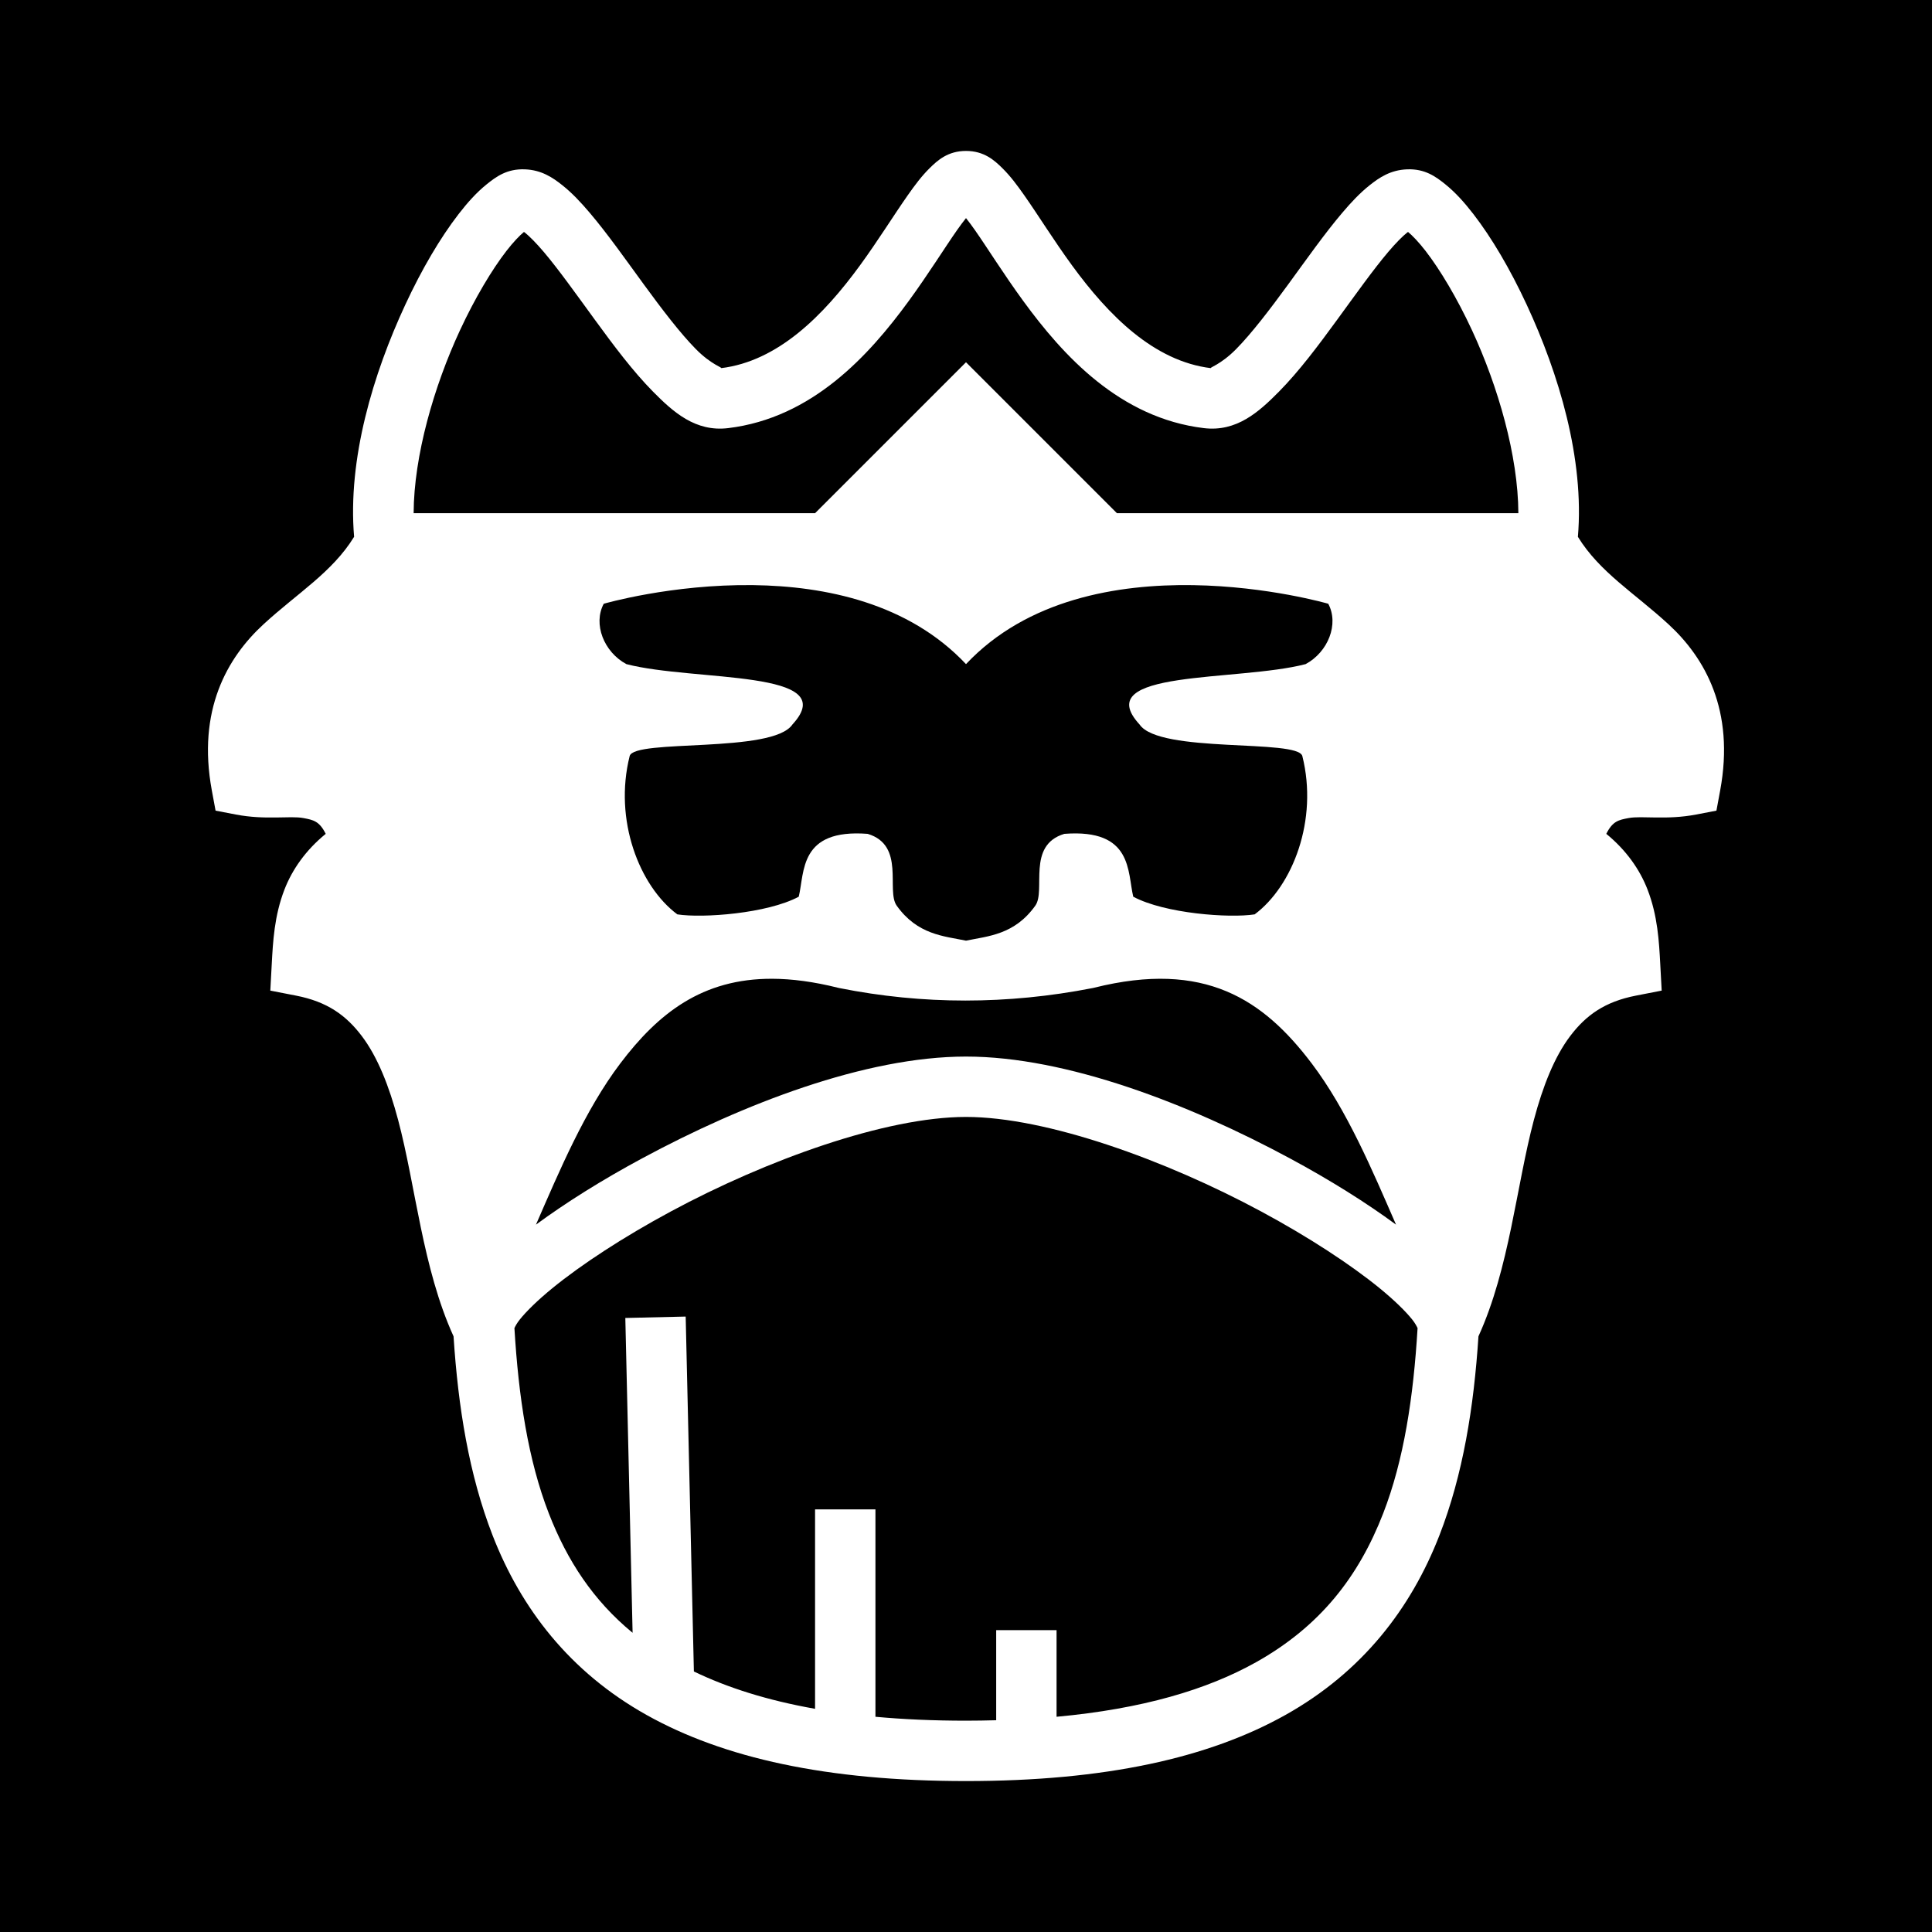
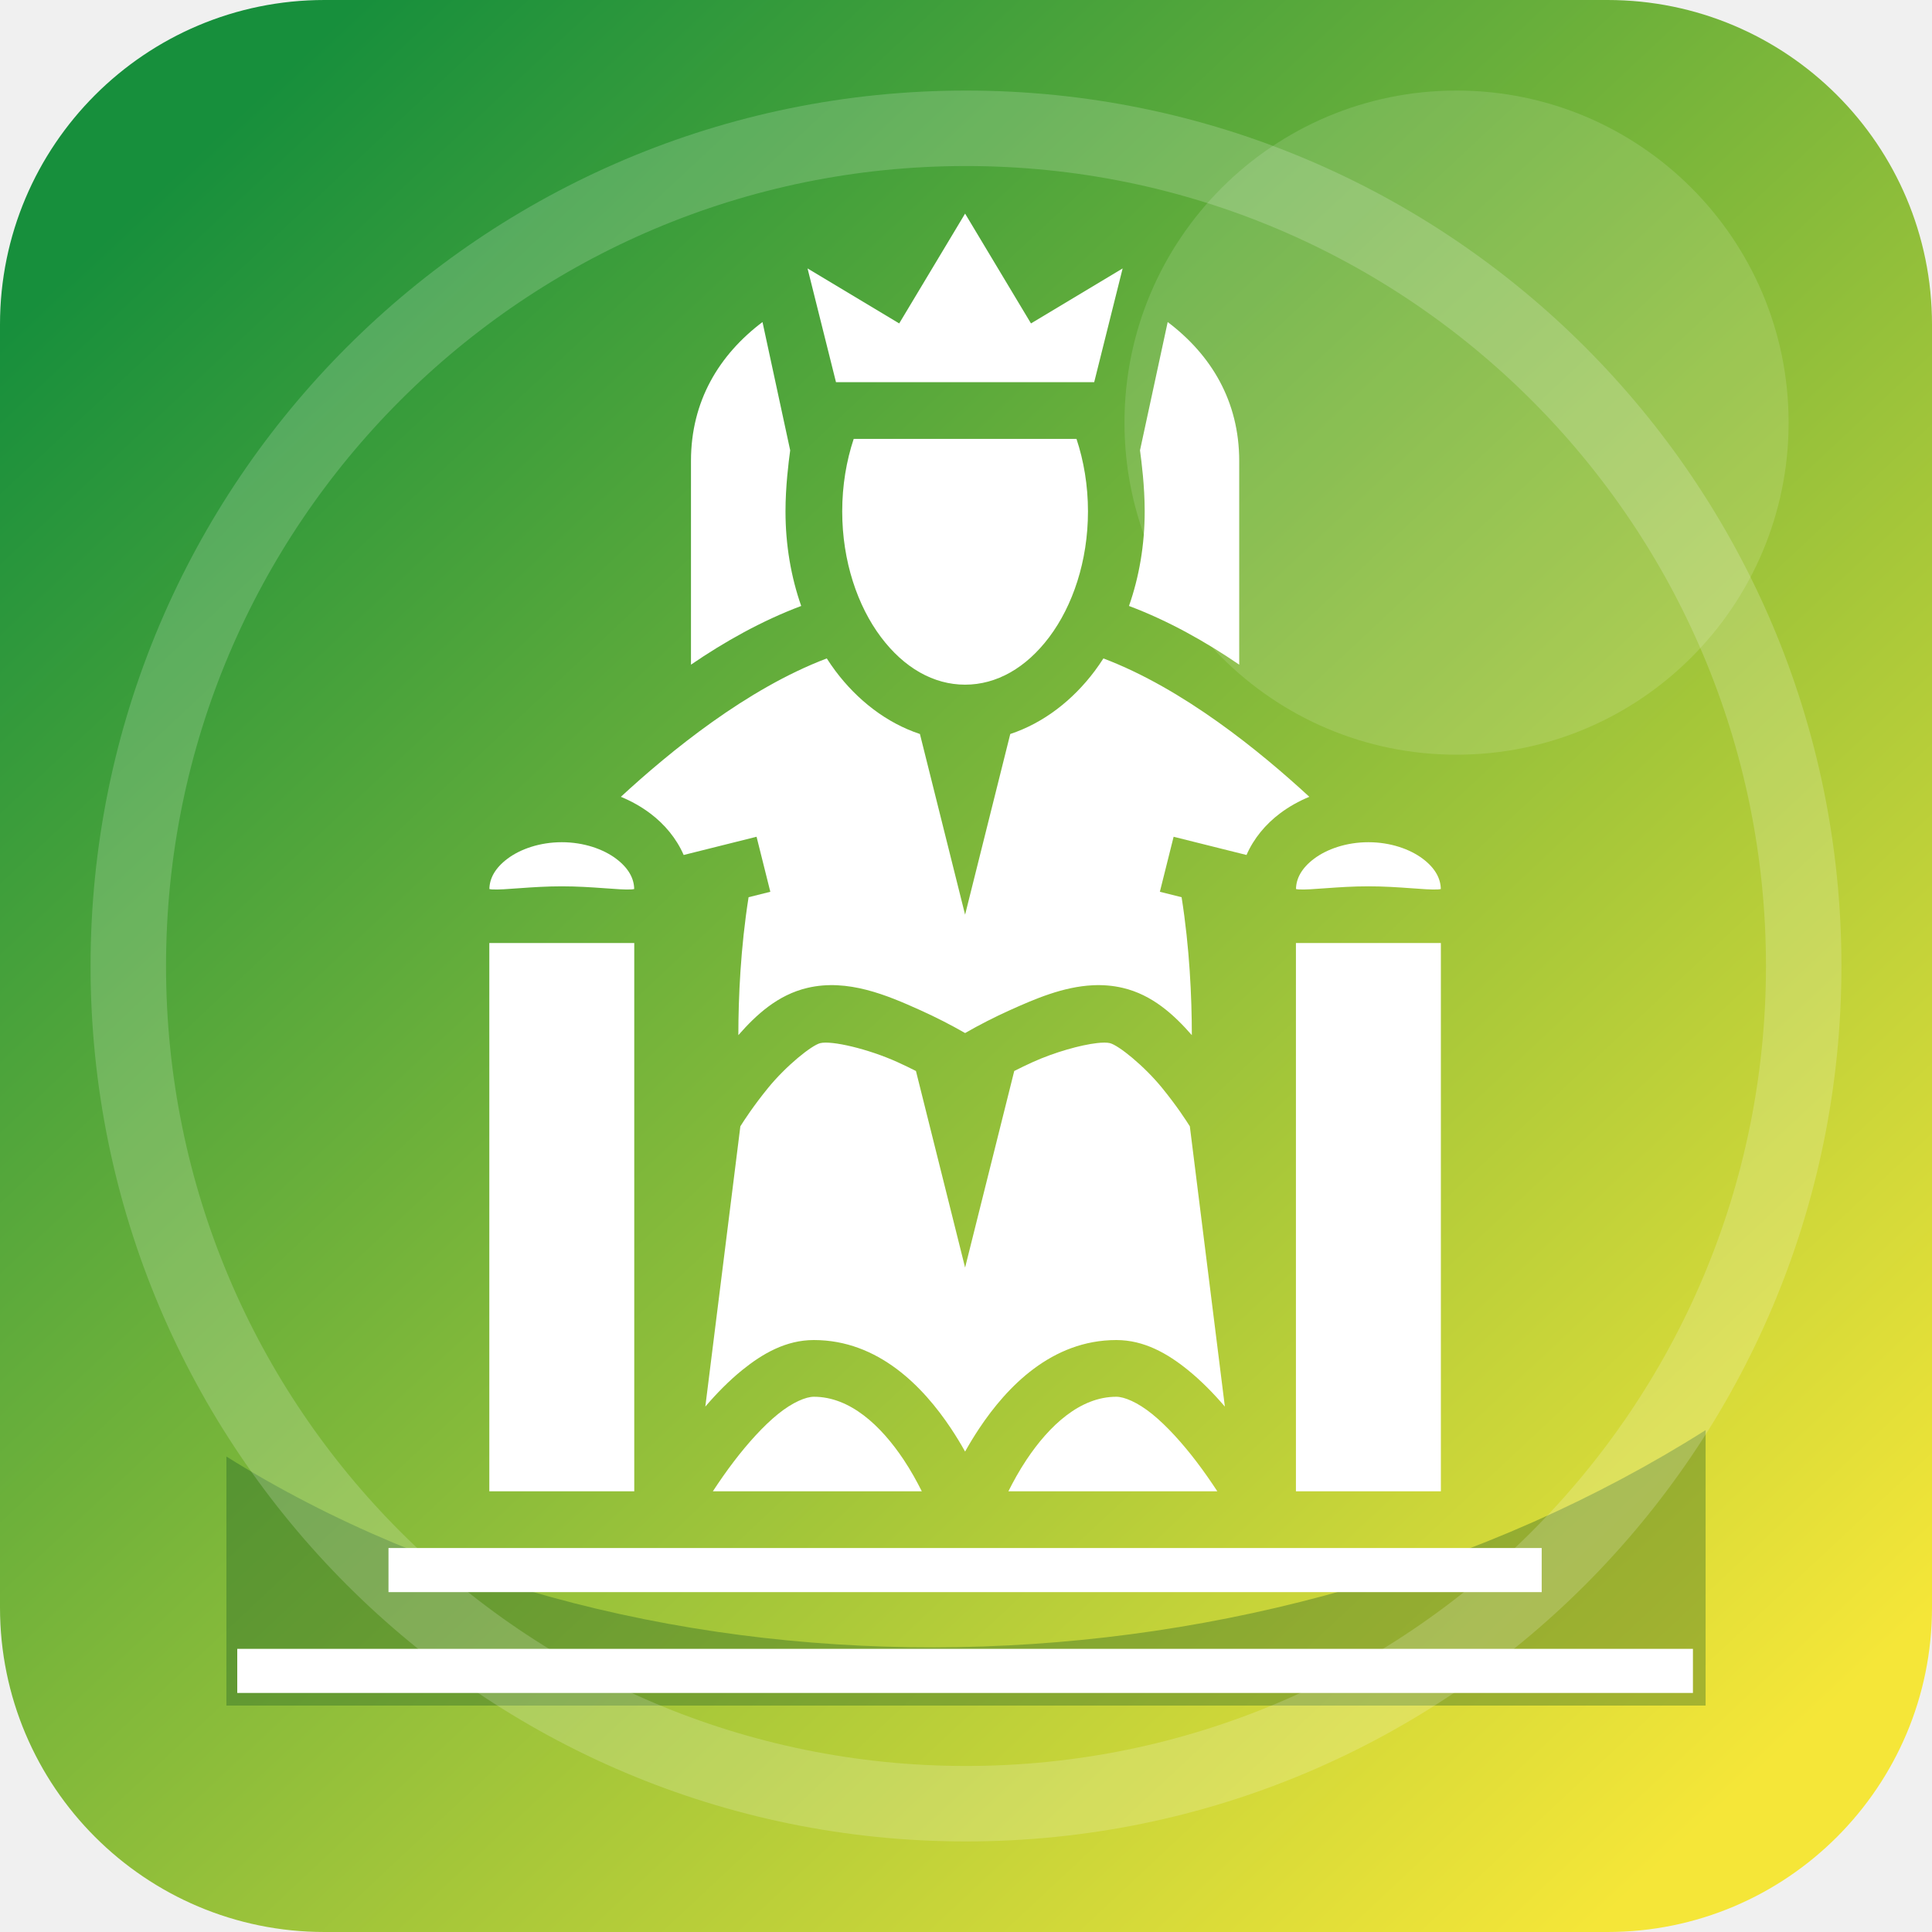
<svg xmlns="http://www.w3.org/2000/svg" viewBox="0 0 512 512">
-   <path d="M0 0h512v512H0z" />
-   <path fill="#fff" d="M256 40c-4.816 0-7.552 2.503-9.672 4.602-2.12 2.098-3.886 4.472-5.77 7.156-3.766 5.368-7.85 11.992-12.667 18.59-9.633 13.196-21.667 25.393-36.848 27.222.707-.085-2.46-.835-6.6-5.025s-9-10.562-13.82-17.164c-4.82-6.602-9.619-13.429-14.33-18.98-2.356-2.776-4.669-5.244-7.254-7.303-2.585-2.06-5.536-4.047-9.914-4.221-4.746-.189-7.625 1.922-10.223 4.025-2.597 2.104-4.965 4.722-7.377 7.844-4.823 6.243-9.719 14.527-14.138 24.047-8.467 18.237-15.3 40.793-13.545 61.465-5.777 9.401-14.982 14.881-24.012 23.185-9.653 8.878-17.617 22.794-13.697 44.01l.994 5.373 5.365 1.031c7.942 1.524 14.352.26 17.942.942 2.6.494 4.197.795 5.884 4.181-5.31 4.328-8.89 9.487-10.931 14.756-2.701 6.975-3.05 13.8-3.375 19.834l-.375 6.95 6.832 1.332c8.246 1.608 13.233 5.192 17.414 10.714 4.18 5.523 7.239 13.261 9.627 22.247 4.664 17.548 6.458 39.27 14.685 57.33 1.222 18.772 4.078 36.63 10.35 52.757 7.529 19.36 20.43 36.175 40.797 47.58C191.709 465.886 219.112 472 256 472c36.889 0 64.291-6.114 84.658-17.52 20.367-11.405 33.268-28.22 40.797-47.58 6.272-16.127 9.128-33.985 10.35-52.757 8.227-18.06 10.021-39.782 14.685-57.33 2.388-8.986 5.447-16.724 9.627-22.247 4.18-5.522 9.168-9.106 17.414-10.714l6.832-1.332-.375-6.95c-.325-6.034-.673-12.86-3.375-19.834-2.04-5.269-5.62-10.428-10.931-14.756 1.687-3.386 3.284-3.687 5.884-4.181 3.59-.682 10 .582 17.942-.942l5.365-1.03.994-5.374c3.92-21.216-4.044-35.132-13.697-44.01-9.03-8.304-18.235-13.784-24.012-23.185 1.755-20.672-5.078-43.228-13.545-61.465-4.42-9.52-9.315-17.804-14.138-24.047-2.412-3.122-4.78-5.74-7.377-7.844-2.598-2.103-5.477-4.214-10.223-4.025-4.378.174-7.329 2.162-9.914 4.22-2.585 2.06-4.898 4.528-7.254 7.303-4.711 5.552-9.51 12.379-14.33 18.98-4.82 6.603-9.68 12.975-13.82 17.165-4.14 4.19-7.307 4.94-6.6 5.025-15.181-1.83-27.215-14.026-36.848-27.222-4.816-6.598-8.901-13.222-12.668-18.59-1.883-2.684-3.65-5.058-5.77-7.156C263.553 42.503 260.817 40 256 40zm0 17.799a64.945 64.945 0 0 1 2.342 3.146c3.304 4.71 7.578 11.62 12.846 18.836 10.535 14.432 25.57 30.99 47.855 33.676 8.656 1.043 14.54-4.246 19.896-9.668 5.357-5.422 10.442-12.237 15.36-18.973 4.917-6.735 9.648-13.397 13.607-18.062 1.98-2.333 3.786-4.155 5.024-5.14.114-.092.122-.07.224-.141 1.127.932 2.806 2.657 4.659 5.054 3.803 4.923 8.29 12.393 12.289 21.004 6.894 14.85 12.222 33.266 12.28 48.469H296l-40-40-40 40H109.617c.059-15.203 5.387-33.618 12.281-48.469 3.998-8.611 8.486-16.08 12.29-21.004 1.852-2.397 3.531-4.122 4.658-5.054.102.072.11.05.224.14 1.238.986 3.044 2.808 5.024 5.14 3.959 4.666 8.69 11.328 13.607 18.063 4.918 6.736 10.003 13.55 15.36 18.973 5.357 5.422 11.24 10.711 19.896 9.668 22.285-2.685 37.32-19.244 47.856-33.676 5.267-7.216 9.541-14.126 12.845-18.836A64.945 64.945 0 0 1 256 57.8zm-56.39 97.265c19.127.247 41.173 4.772 56.39 20.936 32.463-34.483 96-16 96-16 2.875 5.333 0 12.774-6 16-18.05 4.686-57.49 1.354-44 16 5.265 7.76 41.974 3.742 43.135 8.37 4.246 16.922-2.557 34.444-12.635 41.946-6.695 1.044-23.814-.206-32.174-4.68-1.593-6.56-.075-18.049-18.264-16.657C272 224 277.233 235.983 274.373 240c-5.514 7.738-12.49 8.067-18.372 9.285-5.883-1.218-12.858-1.547-18.371-9.285-2.862-4.017 2.372-16-7.691-19.021-18.19-1.392-16.67 10.097-18.264 16.658-8.36 4.473-25.479 5.723-32.174 4.68-10.078-7.503-16.881-25.025-12.635-41.948 1.161-4.627 37.87-.609 43.135-8.369 13.49-14.646-25.95-11.314-44-16-6-3.226-8.875-10.667-6-16 0 0 17.931-5.215 39.61-4.936zm5.066 104.319c5.21.02 10.967.774 17.385 2.379l.185.045.188.039c22.114 4.417 44.557 4.41 67.1.006l.204-.04.201-.05c29.337-7.334 44.848 3.107 57.682 20.066 9.364 12.373 16.085 28.358 22.342 42.715-7.94-5.852-17.558-11.872-28.17-17.586C315.061 292.563 282.667 280 256 280c-26.667 0-59.06 12.563-85.793 26.957-10.612 5.714-20.23 11.734-28.17 17.586 6.257-14.357 12.978-30.342 22.342-42.715 10.026-13.25 21.686-22.52 40.297-22.445zM256 296c21.333 0 52.94 11.437 78.207 25.043 12.634 6.803 23.799 14.117 31.477 20.398 3.839 3.141 6.803 6.05 8.545 8.221.79.987 1.2 1.79 1.443 2.297-1.092 18.26-3.62 34.98-9.127 49.14-6.471 16.641-16.57 29.826-33.703 39.42-12.926 7.24-30.109 12.362-52.842 14.444V432h-16v23.88c-2.611.071-5.262.12-8 .12-8.621 0-16.601-.36-24-1.037V400h-16v52.852c-12.7-2.246-23.282-5.629-32.113-9.895l-2.174-94.053-15.996.371 1.928 83.432c-10.41-8.546-17.326-19.1-22.19-31.607-5.507-14.162-8.035-30.88-9.127-49.141.242-.507.652-1.31 1.443-2.297 1.742-2.171 4.706-5.08 8.545-8.22 7.678-6.282 18.843-13.596 31.477-20.399C203.061 307.437 234.667 296 256 296z" />
+   <defs>
+     <linearGradient id="grolekingsvg" x1="52" x2="460" y1="40" y2="476" gradientUnits="userSpaceOnUse">
+       <stop offset="0" stop-color="#178f3c" />
+       <stop offset="1" stop-color="#f5e638" />
+     </linearGradient>
+   </defs>
+   <rect width="512" height="512" rx="86" fill="url(#grolekingsvg)" />
+   <path d="M60 386c112 70 275 67 392-7v73H60z" fill="#0d4f21" opacity=".32" />
+   <circle cx="386" cy="112" r="88" fill="#fff" opacity=".13" />
+   <circle cx="256" cy="256" r="222" fill="none" stroke="#fff" stroke-width="20" opacity=".18" />
+   <g transform="translate(42 42) scale(.835)">
+     <path fill="#fff" d="M256 17.492l20.912 34.856L306 34.895 296.973 71h-81.946L206 34.896l29.088 17.452zm64.3 34.414C334.08 62.311 343 77 343 96v64.648c-10.638-7.27-22.444-13.917-34.984-18.63C311.239 132.817 313 122.663 313 112c0-8.018-1.005-15.744-1.489-19.372zm-128.6 0l8.789 40.722C200.005 96.256 199 103.982 199 112c0 10.663 1.76 20.817 4.984 30.018-12.54 4.713-24.346 11.36-34.984 18.63V96c0-19.001 8.92-33.689 22.7-44.094zM291.356 89c2.31 6.965 3.643 14.753 3.643 23 0 15.85-4.892 30.032-12.26 39.855C275.372 161.68 266.012 167 256 167c-10.012 0-19.372-5.32-26.74-15.145C221.892 142.032 217 127.85 217 112c0-8.247 1.334-16.035 3.643-23zm8.541 69.67c25.391 9.618 49.716 29.5 65.356 43.92-3.358 1.38-6.477 3.137-9.281 5.24-4.585 3.438-8.377 7.98-10.655 13.223l-23.134-5.783-4.368 17.46 6.9 1.725c2.53 16.035 3.235 31.57 3.249 43.781-5.706-6.514-12.54-12.787-21.897-14.996-3.203-.756-6.388-.989-9.529-.838-9.422.453-18.448 4.359-26.393 7.94A163.812 163.812 0 0 0 256 277.566a163.812 163.812 0 0 0-14.146-7.224c-10.593-4.775-23.11-10.126-35.922-7.102-9.358 2.21-16.19 8.482-21.897 14.996.014-12.212.72-27.746 3.248-43.78l6.9-1.726-4.367-17.46-23.134 5.783c-2.278-5.244-6.07-9.785-10.655-13.223-2.804-2.103-5.923-3.86-9.28-5.24 15.639-14.42 39.964-34.302 65.355-43.92a71.055 71.055 0 0 0 2.757 3.984c6.988 9.318 16.241 16.507 26.805 20.004L256 240l14.336-57.342c10.564-3.497 19.817-10.686 26.805-20.004a71.06 71.06 0 0 0 2.757-3.984zM384 217c7.013 0 13.194 2.204 17.227 5.229 3.974 2.98 5.704 6.29 5.753 9.625-.292.051-.395.103-.884.132-3.949.234-12.367-.986-22.096-.986s-18.147 1.22-22.096.986c-.49-.029-.592-.081-.884-.132.05-3.336 1.779-6.645 5.753-9.625C370.806 219.204 376.987 217 384 217zm-256 0c7.013 0 13.194 2.204 17.227 5.229 3.974 2.98 5.704 6.29 5.753 9.625-.292.051-.395.103-.884.132-3.949.234-12.367-.986-22.096-.986s-18.147 1.22-22.096.986c-.49-.029-.592-.081-.884-.132.05-3.336 1.779-6.645 5.753-9.625C114.806 219.204 120.987 217 128 217zm279 32v174h-46V249zm-256 0v174h-46V249zm149.23 31.6c.677 0 1.251.054 1.702.16 2.735.646 10.877 7.205 16.595 14.224 4.698 5.766 7.671 10.392 8.8 12.182l11.118 88.953c-3.57-4.158-7.477-8.167-11.738-11.615C320.277 379.3 312.839 375 304 375c-20.5 0-34.72 14.856-43.488 28.008a111.855 111.855 0 0 0-4.512 7.39 111.855 111.855 0 0 0-4.512-7.39C242.72 389.856 228.5 375 208 375c-8.839 0-16.276 4.3-22.707 9.504-4.26 3.448-8.169 7.457-11.738 11.615l11.119-88.953c1.128-1.79 4.101-6.416 8.799-12.182 5.718-7.019 13.86-13.578 16.595-14.224 3.603-.85 15.085 1.798 24.389 5.992 2.106.95 4.095 1.919 5.945 2.857L256 352l15.598-62.39c1.85-.939 3.84-1.909 5.945-2.858 6.978-3.146 15.182-5.423 20.367-6.006a20.831 20.831 0 0 1 2.32-.146zM304 393c2.475 0 6.694 1.7 11.385 5.496 4.69 3.796 9.634 9.323 13.949 14.969 2.518 3.294 4.72 6.502 6.717 9.535h-66.31c1.592-3.153 3.419-6.515 5.747-10.008C282.72 402.144 292.5 393 304 393zm-96 0c11.5 0 21.28 9.144 28.512 19.992 2.328 3.493 4.155 6.855 5.748 10.008h-66.31c1.995-3.033 4.198-6.24 6.716-9.535 4.315-5.646 9.259-11.173 13.95-14.969C201.305 394.7 205.525 393 208 393zm231 48v14H73v-14zm48 32v14H25v-14z" />
+   </g>
</svg>
